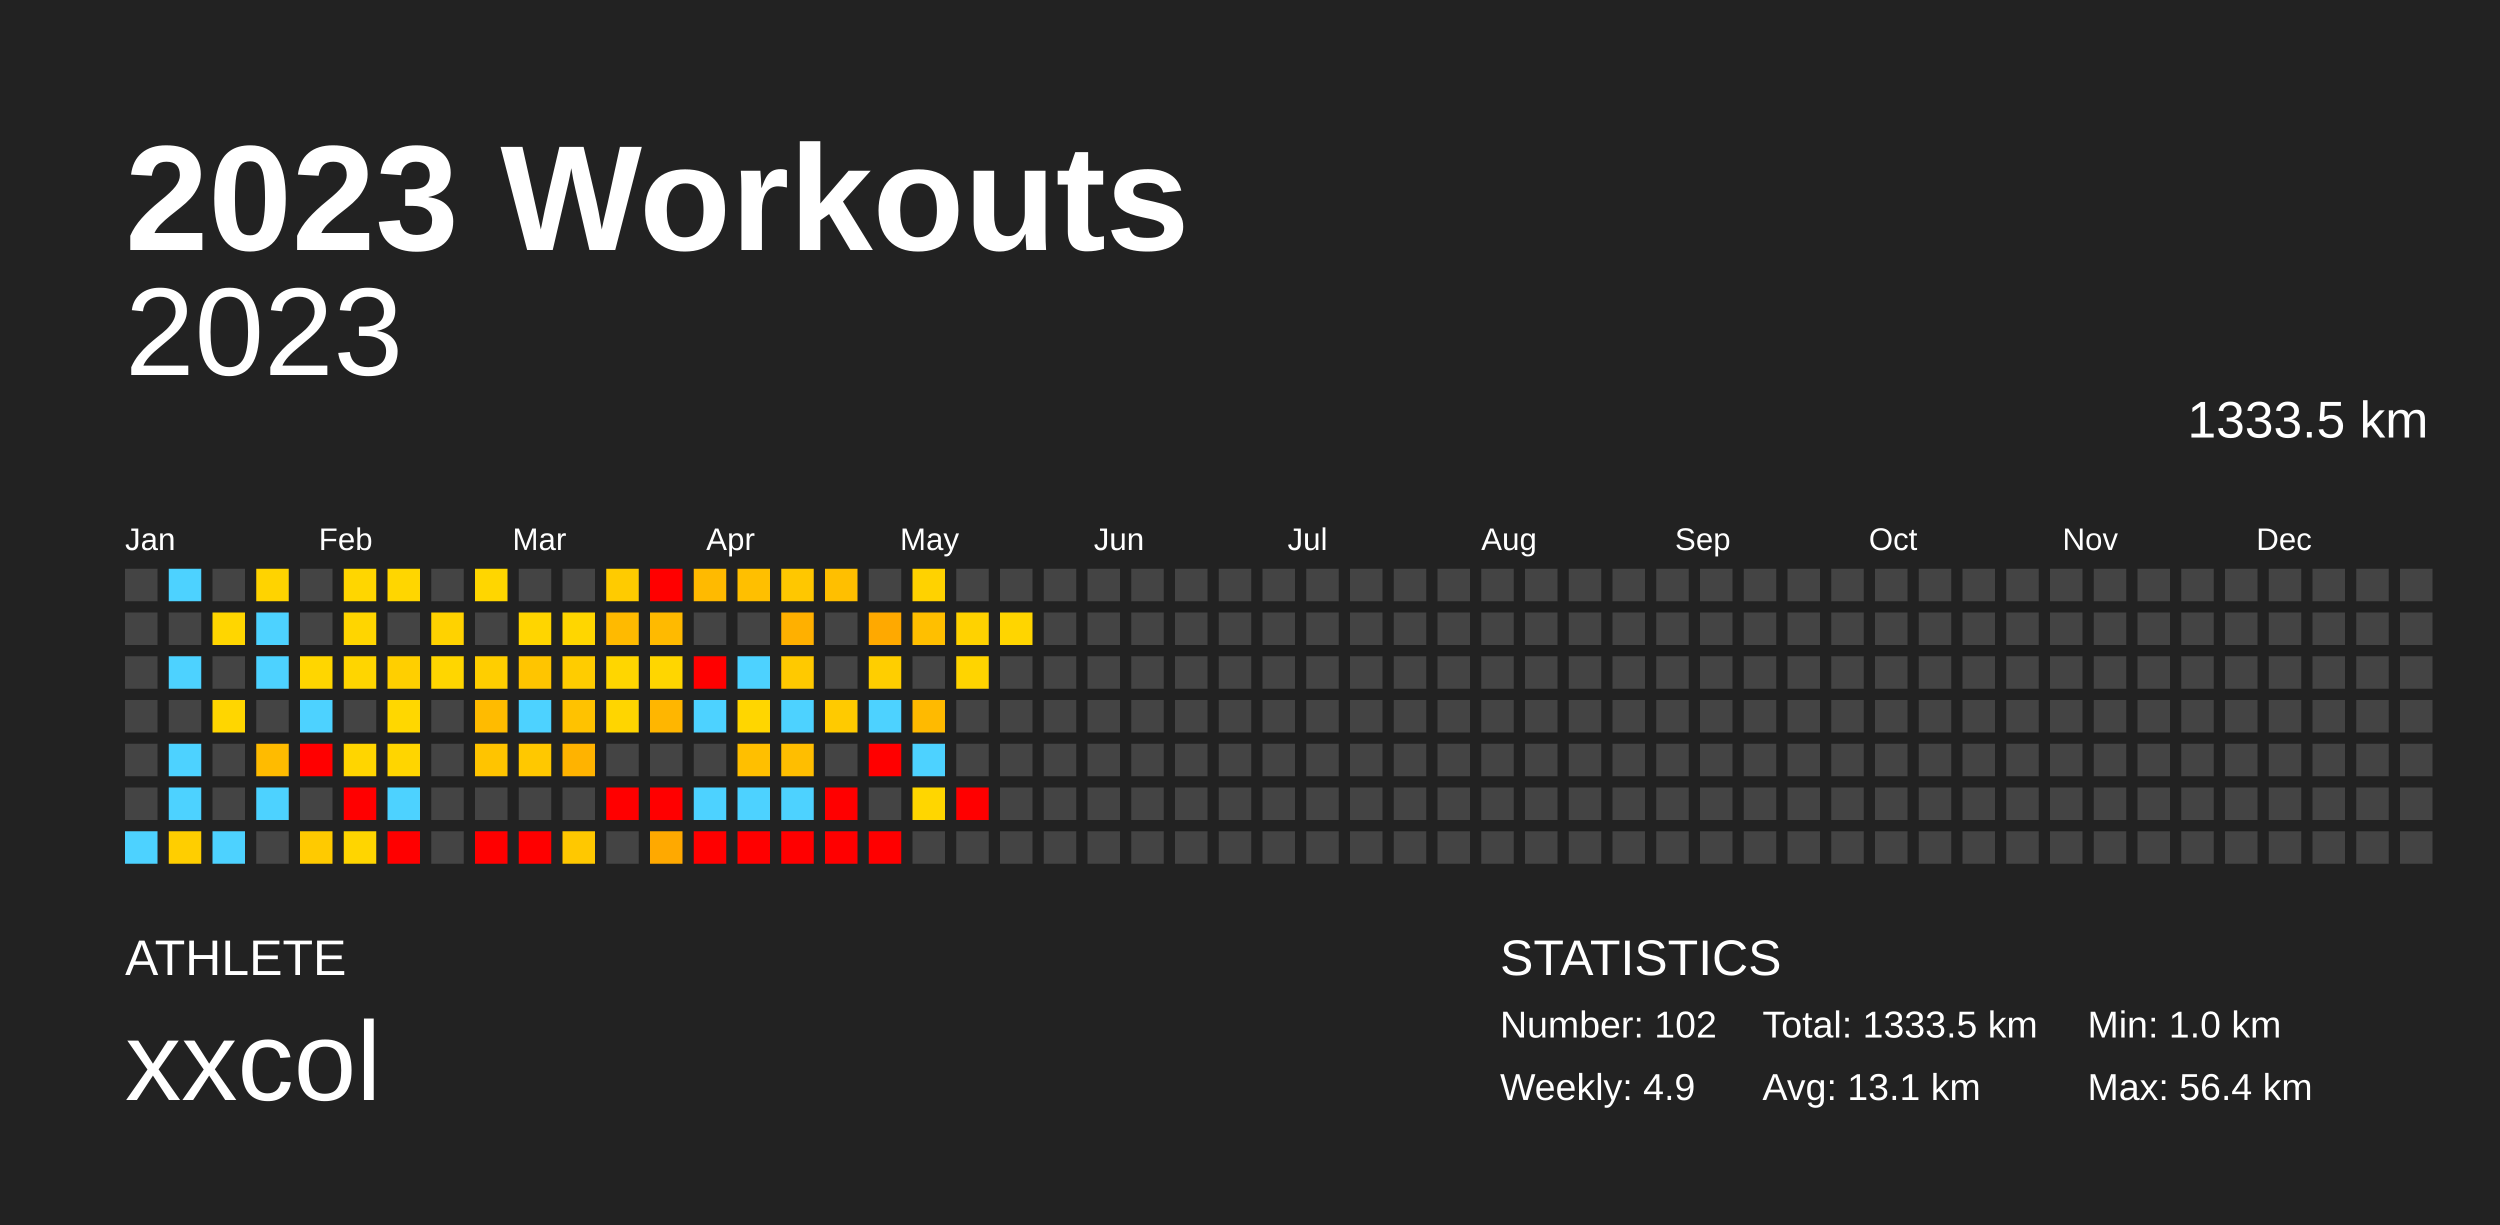
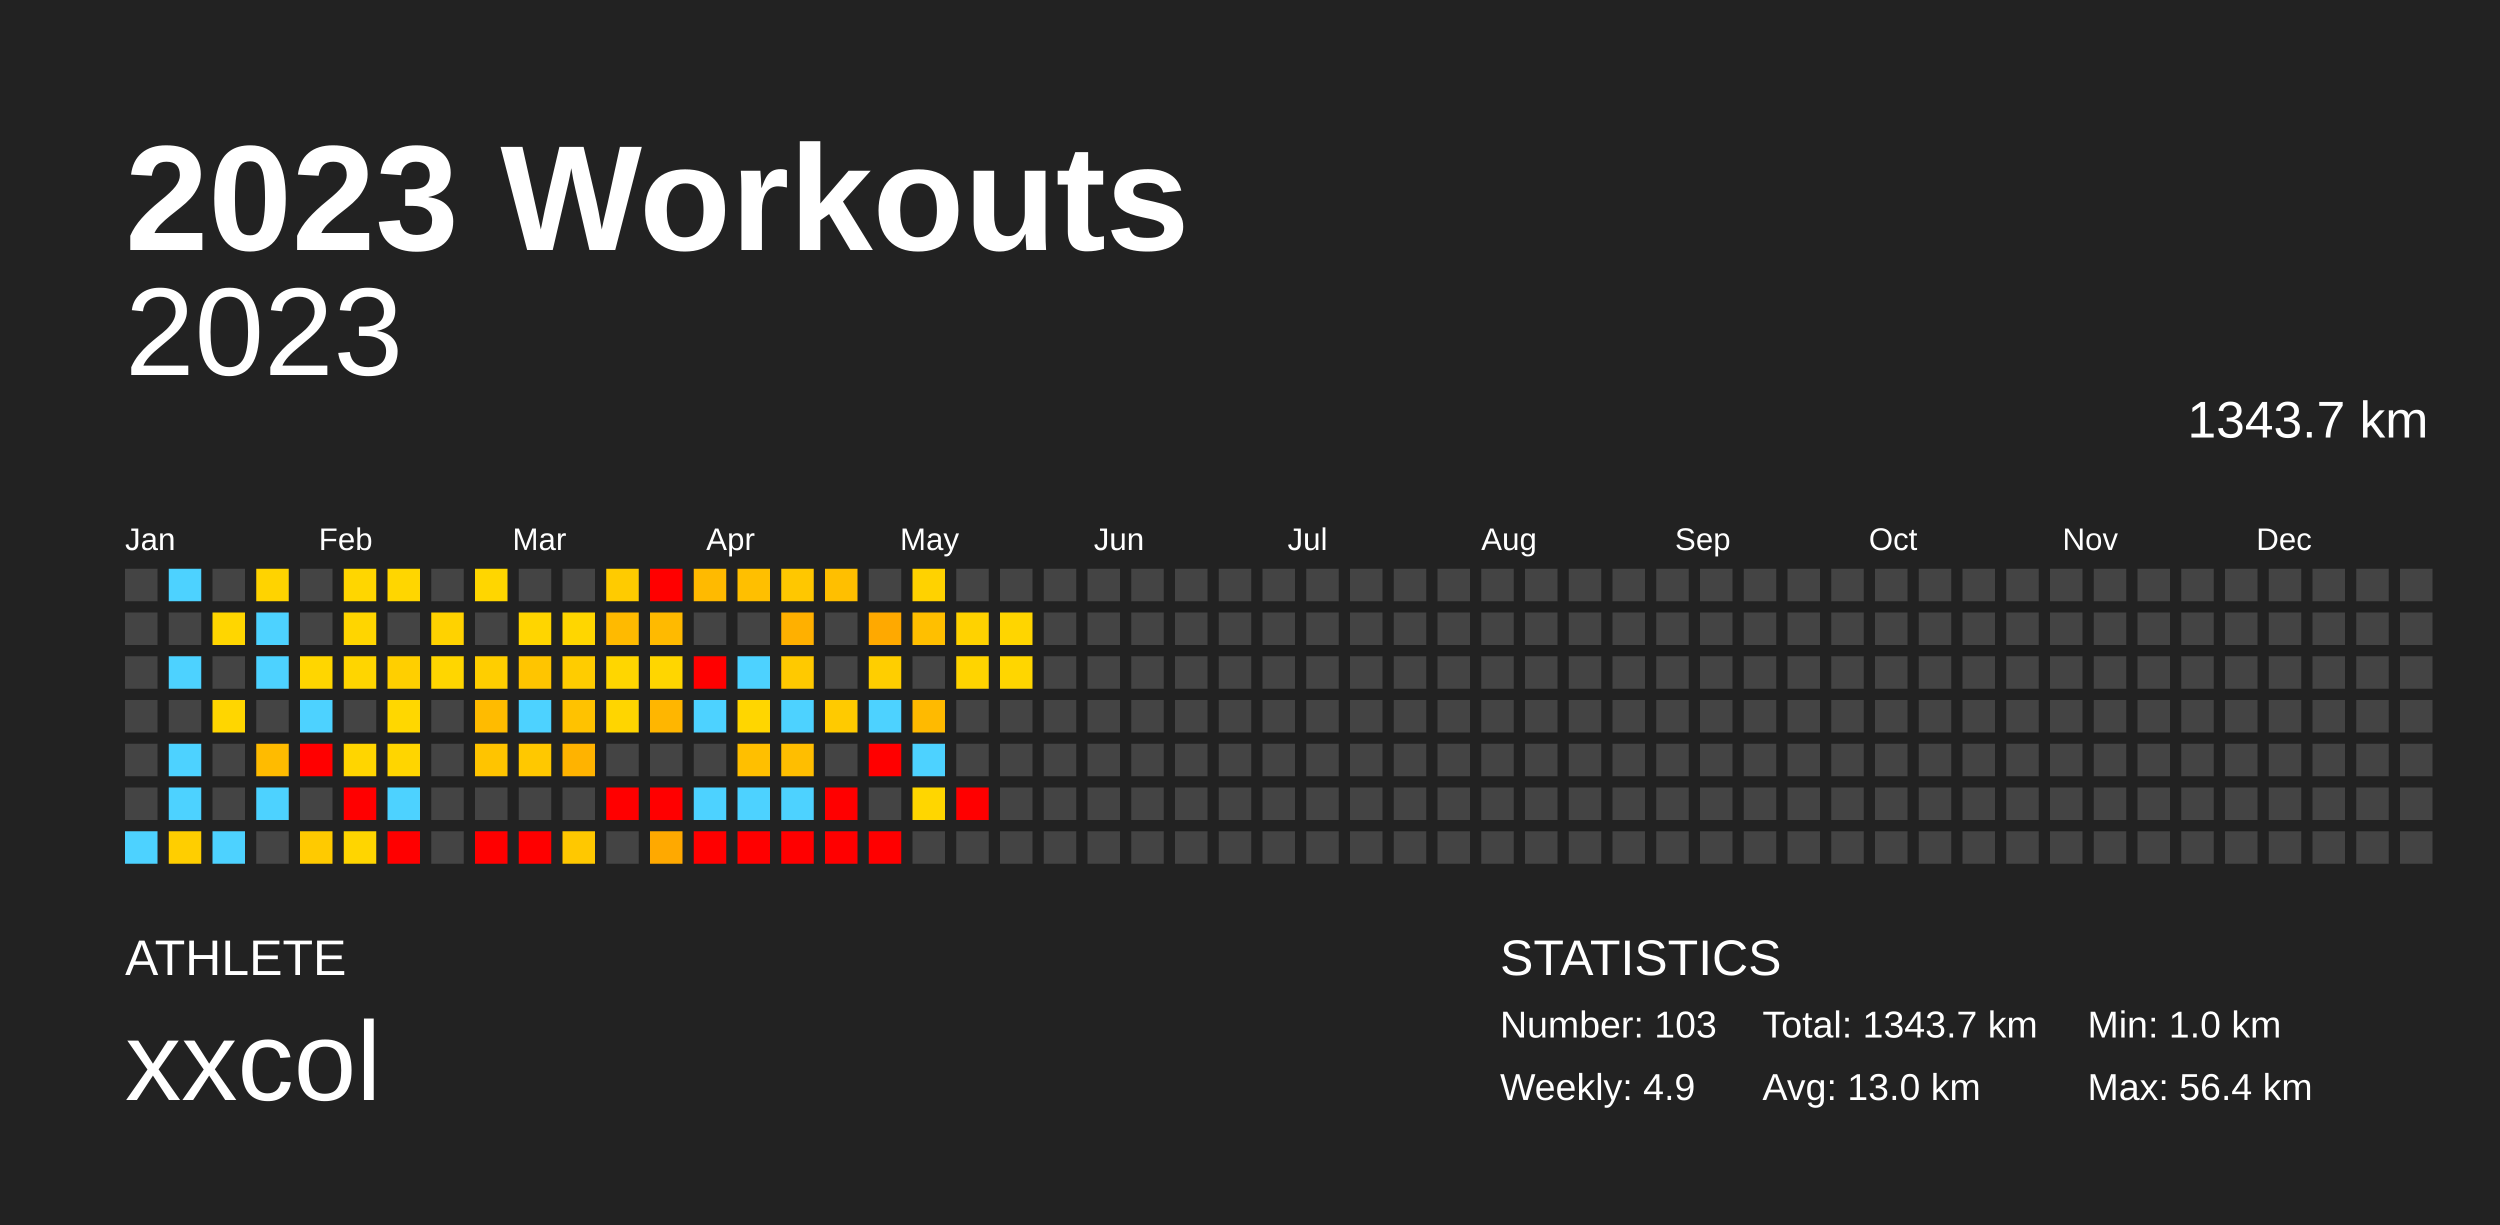
<svg xmlns="http://www.w3.org/2000/svg" baseProfile="full" height="98mm" version="1.1" viewBox="0,0,200,98" width="200mm">
  <defs />
  <rect fill="#222222" height="98" width="200" x="0" y="0" />
  <text fill="#FFFFFF" style="font-size:12px; font-family:Arial; font-weight:bold;" x="10" y="20">2023 Workouts</text>
  <text fill="#FFFFFF" style="font-size:4px; font-family:Arial" x="10" y="78">ATHLETE</text>
  <text fill="#FFFFFF" style="font-size:9px; font-family:Arial" x="10" y="88">xxcol</text>
  <text fill="#FFFFFF" style="font-size:4px; font-family:Arial" x="120" y="78">STATISTICS</text>
-   <text fill="#FFFFFF" style="font-size:3px; font-family:Arial" x="120" y="83">Number: 102</text>
+   <text fill="#FFFFFF" style="font-size:3px; font-family:Arial" x="120" y="83">Number: 103</text>
  <text fill="#FFFFFF" style="font-size:3px; font-family:Arial" x="120" y="88">Weekly: 4.9</text>
-   <text fill="#FFFFFF" style="font-size:3px; font-family:Arial" x="141" y="83">Total: 1333.5 km</text>
-   <text fill="#FFFFFF" style="font-size:3px; font-family:Arial" x="141" y="88">Avg: 13.1 km</text>
+   <text fill="#FFFFFF" style="font-size:3px; font-family:Arial" x="141" y="83">Total: 1343.7 km</text>
+   <text fill="#FFFFFF" style="font-size:3px; font-family:Arial" x="141" y="88">Avg: 13.0 km</text>
  <text fill="#FFFFFF" style="font-size:3px; font-family:Arial" x="167" y="83">Min: 1.0 km</text>
  <text fill="#FFFFFF" style="font-size:3px; font-family:Arial" x="167" y="88">Max: 56.4 km</text>
  <text alignment-baseline="hanging" fill="#FFFFFF" style="font-size:10.0px; font-family:Arial;" x="10" y="30">2023</text>
-   <text alignment-baseline="hanging" fill="#FFFFFF" style="font-size:4.125px; font-family:Arial;" x="175" y="35">1333.5 km</text>
+   <text alignment-baseline="hanging" fill="#FFFFFF" style="font-size:4.125px; font-family:Arial;" x="175" y="35">1343.7 km</text>
  <text fill="#FFFFFF" style="font-size:2.5px; font-family:Arial" x="10.0" y="44">Jan</text>
  <text fill="#FFFFFF" style="font-size:2.5px; font-family:Arial" x="25.5" y="44">Feb</text>
  <text fill="#FFFFFF" style="font-size:2.5px; font-family:Arial" x="41.0" y="44">Mar</text>
  <text fill="#FFFFFF" style="font-size:2.5px; font-family:Arial" x="56.5" y="44">Apr</text>
  <text fill="#FFFFFF" style="font-size:2.5px; font-family:Arial" x="72.0" y="44">May</text>
  <text fill="#FFFFFF" style="font-size:2.5px; font-family:Arial" x="87.5" y="44">Jun</text>
  <text fill="#FFFFFF" style="font-size:2.5px; font-family:Arial" x="103.0" y="44">Jul</text>
  <text fill="#FFFFFF" style="font-size:2.5px; font-family:Arial" x="118.5" y="44">Aug</text>
  <text fill="#FFFFFF" style="font-size:2.5px; font-family:Arial" x="134.0" y="44">Sep</text>
  <text fill="#FFFFFF" style="font-size:2.5px; font-family:Arial" x="149.5" y="44">Oct</text>
  <text fill="#FFFFFF" style="font-size:2.5px; font-family:Arial" x="165.0" y="44">Nov</text>
  <text fill="#FFFFFF" style="font-size:2.5px; font-family:Arial" x="180.5" y="44">Dec</text>
  <rect fill="#444444" height="2.6" width="2.6" x="10.0" y="45.5" />
  <rect fill="#444444" height="2.6" width="2.6" x="10.0" y="49.0" />
  <rect fill="#444444" height="2.6" width="2.6" x="10.0" y="52.5" />
  <rect fill="#444444" height="2.6" width="2.6" x="10.0" y="56.0" />
  <rect fill="#444444" height="2.6" width="2.6" x="10.0" y="59.5" />
  <rect fill="#444444" height="2.6" width="2.6" x="10.0" y="63.0" />
  <rect fill="#4dd2ff" height="2.6" width="2.6" x="10.0" y="66.5" />
  <rect fill="#4dd2ff" height="2.6" width="2.6" x="13.5" y="45.5" />
  <rect fill="#444444" height="2.6" width="2.6" x="13.5" y="49.0" />
  <rect fill="#4dd2ff" height="2.6" width="2.6" x="13.5" y="52.5" />
  <rect fill="#444444" height="2.6" width="2.6" x="13.5" y="56.0" />
  <rect fill="#4dd2ff" height="2.6" width="2.6" x="13.5" y="59.5" />
  <rect fill="#4dd2ff" height="2.6" width="2.6" x="13.5" y="63.0" />
  <rect fill="#ffce00" height="2.6" width="2.6" x="13.5" y="66.5" />
  <rect fill="#444444" height="2.6" width="2.6" x="17.0" y="45.5" />
  <rect fill="#ffd600" height="2.6" width="2.6" x="17.0" y="49.0" />
  <rect fill="#444444" height="2.6" width="2.6" x="17.0" y="52.5" />
  <rect fill="#ffd600" height="2.6" width="2.6" x="17.0" y="56.0" />
  <rect fill="#444444" height="2.6" width="2.6" x="17.0" y="59.5" />
  <rect fill="#444444" height="2.6" width="2.6" x="17.0" y="63.0" />
  <rect fill="#4dd2ff" height="2.6" width="2.6" x="17.0" y="66.5" />
  <rect fill="#ffd300" height="2.6" width="2.6" x="20.5" y="45.5" />
  <rect fill="#4dd2ff" height="2.6" width="2.6" x="20.5" y="49.0" />
  <rect fill="#4dd2ff" height="2.6" width="2.6" x="20.5" y="52.5" />
  <rect fill="#444444" height="2.6" width="2.6" x="20.5" y="56.0" />
  <rect fill="#ffbb00" height="2.6" width="2.6" x="20.5" y="59.5" />
  <rect fill="#4dd2ff" height="2.6" width="2.6" x="20.5" y="63.0" />
  <rect fill="#444444" height="2.6" width="2.6" x="20.5" y="66.5" />
  <rect fill="#444444" height="2.6" width="2.6" x="24.0" y="45.5" />
  <rect fill="#444444" height="2.6" width="2.6" x="24.0" y="49.0" />
  <rect fill="#ffd600" height="2.6" width="2.6" x="24.0" y="52.5" />
  <rect fill="#4dd2ff" height="2.6" width="2.6" x="24.0" y="56.0" />
  <rect fill="red" height="2.6" width="2.6" x="24.0" y="59.5" />
  <rect fill="#444444" height="2.6" width="2.6" x="24.0" y="63.0" />
  <rect fill="#ffca00" height="2.6" width="2.6" x="24.0" y="66.5" />
  <rect fill="#ffd600" height="2.6" width="2.6" x="27.5" y="45.5" />
  <rect fill="#ffd500" height="2.6" width="2.6" x="27.5" y="49.0" />
  <rect fill="#ffd500" height="2.6" width="2.6" x="27.5" y="52.5" />
  <rect fill="#444444" height="2.6" width="2.6" x="27.5" y="56.0" />
  <rect fill="#ffd500" height="2.6" width="2.6" x="27.5" y="59.5" />
  <rect fill="red" height="2.6" width="2.6" x="27.5" y="63.0" />
  <rect fill="#ffd500" height="2.6" width="2.6" x="27.5" y="66.5" />
  <rect fill="#ffd600" height="2.6" width="2.6" x="31.0" y="45.5" />
  <rect fill="#444444" height="2.6" width="2.6" x="31.0" y="49.0" />
  <rect fill="#ffcf00" height="2.6" width="2.6" x="31.0" y="52.5" />
  <rect fill="#ffd700" height="2.6" width="2.6" x="31.0" y="56.0" />
  <rect fill="#ffd500" height="2.6" width="2.6" x="31.0" y="59.5" />
  <rect fill="#4dd2ff" height="2.6" width="2.6" x="31.0" y="63.0" />
  <rect fill="red" height="2.6" width="2.6" x="31.0" y="66.5" />
  <rect fill="#444444" height="2.6" width="2.6" x="34.5" y="45.5" />
  <rect fill="#ffd200" height="2.6" width="2.6" x="34.5" y="49.0" />
  <rect fill="#ffd600" height="2.6" width="2.6" x="34.5" y="52.5" />
  <rect fill="#444444" height="2.6" width="2.6" x="34.5" y="56.0" />
  <rect fill="#444444" height="2.6" width="2.6" x="34.5" y="59.5" />
  <rect fill="#444444" height="2.6" width="2.6" x="34.5" y="63.0" />
  <rect fill="#444444" height="2.6" width="2.6" x="34.5" y="66.5" />
  <rect fill="#ffd600" height="2.6" width="2.6" x="38.0" y="45.5" />
  <rect fill="#444444" height="2.6" width="2.6" x="38.0" y="49.0" />
  <rect fill="#ffce00" height="2.6" width="2.6" x="38.0" y="52.5" />
  <rect fill="#ffbb00" height="2.6" width="2.6" x="38.0" y="56.0" />
  <rect fill="#ffc400" height="2.6" width="2.6" x="38.0" y="59.5" />
  <rect fill="#444444" height="2.6" width="2.6" x="38.0" y="63.0" />
  <rect fill="red" height="2.6" width="2.6" x="38.0" y="66.5" />
  <rect fill="#444444" height="2.6" width="2.6" x="41.5" y="45.5" />
  <rect fill="#ffd500" height="2.6" width="2.6" x="41.5" y="49.0" />
  <rect fill="#ffc500" height="2.6" width="2.6" x="41.5" y="52.5" />
  <rect fill="#4dd2ff" height="2.6" width="2.6" x="41.5" y="56.0" />
  <rect fill="#ffc800" height="2.6" width="2.6" x="41.5" y="59.5" />
  <rect fill="#444444" height="2.6" width="2.6" x="41.5" y="63.0" />
  <rect fill="red" height="2.6" width="2.6" x="41.5" y="66.5" />
  <rect fill="#444444" height="2.6" width="2.6" x="45.0" y="45.5" />
  <rect fill="#ffd600" height="2.6" width="2.6" x="45.0" y="49.0" />
  <rect fill="#ffcc00" height="2.6" width="2.6" x="45.0" y="52.5" />
  <rect fill="#ffc200" height="2.6" width="2.6" x="45.0" y="56.0" />
  <rect fill="#ffb300" height="2.6" width="2.6" x="45.0" y="59.5" />
  <rect fill="#444444" height="2.6" width="2.6" x="45.0" y="63.0" />
  <rect fill="#ffc800" height="2.6" width="2.6" x="45.0" y="66.5" />
  <rect fill="#ffcb00" height="2.6" width="2.6" x="48.5" y="45.5" />
  <rect fill="#ffba00" height="2.6" width="2.6" x="48.5" y="49.0" />
  <rect fill="#ffd600" height="2.6" width="2.6" x="48.5" y="52.5" />
  <rect fill="#ffd500" height="2.6" width="2.6" x="48.5" y="56.0" />
  <rect fill="#444444" height="2.6" width="2.6" x="48.5" y="59.5" />
  <rect fill="red" height="2.6" width="2.6" x="48.5" y="63.0" />
  <rect fill="#444444" height="2.6" width="2.6" x="48.5" y="66.5" />
  <rect fill="red" height="2.6" width="2.6" x="52.0" y="45.5" />
  <rect fill="#ffba00" height="2.6" width="2.6" x="52.0" y="49.0" />
  <rect fill="#ffd600" height="2.6" width="2.6" x="52.0" y="52.5" />
  <rect fill="#ffb600" height="2.6" width="2.6" x="52.0" y="56.0" />
  <rect fill="#444444" height="2.6" width="2.6" x="52.0" y="59.5" />
  <rect fill="red" height="2.6" width="2.6" x="52.0" y="63.0" />
  <rect fill="#ffa900" height="2.6" width="2.6" x="52.0" y="66.5" />
  <rect fill="#ffba00" height="2.6" width="2.6" x="55.5" y="45.5" />
  <rect fill="#444444" height="2.6" width="2.6" x="55.5" y="49.0" />
  <rect fill="red" height="2.6" width="2.6" x="55.5" y="52.5" />
  <rect fill="#4dd2ff" height="2.6" width="2.6" x="55.5" y="56.0" />
  <rect fill="#444444" height="2.6" width="2.6" x="55.5" y="59.5" />
  <rect fill="#4dd2ff" height="2.6" width="2.6" x="55.5" y="63.0" />
  <rect fill="red" height="2.6" width="2.6" x="55.5" y="66.5" />
  <rect fill="#ffbf00" height="2.6" width="2.6" x="59.0" y="45.5" />
  <rect fill="#444444" height="2.6" width="2.6" x="59.0" y="49.0" />
  <rect fill="#4dd2ff" height="2.6" width="2.6" x="59.0" y="52.5" />
  <rect fill="#ffd600" height="2.6" width="2.6" x="59.0" y="56.0" />
  <rect fill="#ffbf00" height="2.6" width="2.6" x="59.0" y="59.5" />
  <rect fill="#4dd2ff" height="2.6" width="2.6" x="59.0" y="63.0" />
  <rect fill="red" height="2.6" width="2.6" x="59.0" y="66.5" />
  <rect fill="#ffc700" height="2.6" width="2.6" x="62.5" y="45.5" />
  <rect fill="#ffb000" height="2.6" width="2.6" x="62.5" y="49.0" />
  <rect fill="#ffc900" height="2.6" width="2.6" x="62.5" y="52.5" />
  <rect fill="#4dd2ff" height="2.6" width="2.6" x="62.5" y="56.0" />
  <rect fill="#ffbe00" height="2.6" width="2.6" x="62.5" y="59.5" />
  <rect fill="#4dd2ff" height="2.6" width="2.6" x="62.5" y="63.0" />
  <rect fill="red" height="2.6" width="2.6" x="62.5" y="66.5" />
  <rect fill="#ffbf00" height="2.6" width="2.6" x="66.0" y="45.5" />
  <rect fill="#444444" height="2.6" width="2.6" x="66.0" y="49.0" />
  <rect fill="#444444" height="2.6" width="2.6" x="66.0" y="52.5" />
  <rect fill="#ffca00" height="2.6" width="2.6" x="66.0" y="56.0" />
  <rect fill="#444444" height="2.6" width="2.6" x="66.0" y="59.5" />
  <rect fill="red" height="2.6" width="2.6" x="66.0" y="63.0" />
  <rect fill="red" height="2.6" width="2.6" x="66.0" y="66.5" />
  <rect fill="#444444" height="2.6" width="2.6" x="69.5" y="45.5" />
  <rect fill="#ffa900" height="2.6" width="2.6" x="69.5" y="49.0" />
  <rect fill="#ffce00" height="2.6" width="2.6" x="69.5" y="52.5" />
  <rect fill="#4dd2ff" height="2.6" width="2.6" x="69.5" y="56.0" />
  <rect fill="red" height="2.6" width="2.6" x="69.5" y="59.5" />
  <rect fill="#444444" height="2.6" width="2.6" x="69.5" y="63.0" />
  <rect fill="red" height="2.6" width="2.6" x="69.5" y="66.5" />
  <rect fill="#ffd200" height="2.6" width="2.6" x="73.0" y="45.5" />
  <rect fill="#ffbf00" height="2.6" width="2.6" x="73.0" y="49.0" />
  <rect fill="#444444" height="2.6" width="2.6" x="73.0" y="52.5" />
  <rect fill="#ffba00" height="2.6" width="2.6" x="73.0" y="56.0" />
  <rect fill="#4dd2ff" height="2.6" width="2.6" x="73.0" y="59.5" />
  <rect fill="#ffd600" height="2.6" width="2.6" x="73.0" y="63.0" />
  <rect fill="#444444" height="2.6" width="2.6" x="73.0" y="66.5" />
  <rect fill="#444444" height="2.6" width="2.6" x="76.5" y="45.5" />
  <rect fill="#ffd200" height="2.6" width="2.6" x="76.5" y="49.0" />
  <rect fill="#ffd400" height="2.6" width="2.6" x="76.5" y="52.5" />
  <rect fill="#444444" height="2.6" width="2.6" x="76.5" y="56.0" />
  <rect fill="#444444" height="2.6" width="2.6" x="76.5" y="59.5" />
  <rect fill="red" height="2.6" width="2.6" x="76.5" y="63.0" />
  <rect fill="#444444" height="2.6" width="2.6" x="76.5" y="66.5" />
  <rect fill="#444444" height="2.6" width="2.6" x="80.0" y="45.5" />
  <rect fill="#ffd500" height="2.6" width="2.6" x="80.0" y="49.0" />
-   <rect fill="#444444" height="2.6" width="2.6" x="80.0" y="52.5" />
+   <rect fill="#ffd600" height="2.6" width="2.6" x="80.0" y="52.5" />
  <rect fill="#444444" height="2.6" width="2.6" x="80.0" y="56.0" />
  <rect fill="#444444" height="2.6" width="2.6" x="80.0" y="59.5" />
  <rect fill="#444444" height="2.6" width="2.6" x="80.0" y="63.0" />
  <rect fill="#444444" height="2.6" width="2.6" x="80.0" y="66.5" />
  <rect fill="#444444" height="2.6" width="2.6" x="83.5" y="45.5" />
  <rect fill="#444444" height="2.6" width="2.6" x="83.5" y="49.0" />
  <rect fill="#444444" height="2.6" width="2.6" x="83.5" y="52.5" />
  <rect fill="#444444" height="2.6" width="2.6" x="83.5" y="56.0" />
  <rect fill="#444444" height="2.6" width="2.6" x="83.5" y="59.5" />
  <rect fill="#444444" height="2.6" width="2.6" x="83.5" y="63.0" />
  <rect fill="#444444" height="2.6" width="2.6" x="83.5" y="66.5" />
  <rect fill="#444444" height="2.6" width="2.6" x="87.0" y="45.5" />
  <rect fill="#444444" height="2.6" width="2.6" x="87.0" y="49.0" />
  <rect fill="#444444" height="2.6" width="2.6" x="87.0" y="52.5" />
  <rect fill="#444444" height="2.6" width="2.6" x="87.0" y="56.0" />
  <rect fill="#444444" height="2.6" width="2.6" x="87.0" y="59.5" />
  <rect fill="#444444" height="2.6" width="2.6" x="87.0" y="63.0" />
  <rect fill="#444444" height="2.6" width="2.6" x="87.0" y="66.5" />
  <rect fill="#444444" height="2.6" width="2.6" x="90.5" y="45.5" />
  <rect fill="#444444" height="2.6" width="2.6" x="90.5" y="49.0" />
  <rect fill="#444444" height="2.6" width="2.6" x="90.5" y="52.5" />
  <rect fill="#444444" height="2.6" width="2.6" x="90.5" y="56.0" />
  <rect fill="#444444" height="2.6" width="2.6" x="90.5" y="59.5" />
  <rect fill="#444444" height="2.6" width="2.6" x="90.5" y="63.0" />
  <rect fill="#444444" height="2.6" width="2.6" x="90.5" y="66.5" />
  <rect fill="#444444" height="2.6" width="2.6" x="94.0" y="45.5" />
  <rect fill="#444444" height="2.6" width="2.6" x="94.0" y="49.0" />
  <rect fill="#444444" height="2.6" width="2.6" x="94.0" y="52.5" />
  <rect fill="#444444" height="2.6" width="2.6" x="94.0" y="56.0" />
  <rect fill="#444444" height="2.6" width="2.6" x="94.0" y="59.5" />
  <rect fill="#444444" height="2.6" width="2.6" x="94.0" y="63.0" />
  <rect fill="#444444" height="2.6" width="2.6" x="94.0" y="66.5" />
  <rect fill="#444444" height="2.6" width="2.6" x="97.5" y="45.5" />
  <rect fill="#444444" height="2.6" width="2.6" x="97.5" y="49.0" />
  <rect fill="#444444" height="2.6" width="2.6" x="97.5" y="52.5" />
  <rect fill="#444444" height="2.6" width="2.6" x="97.5" y="56.0" />
  <rect fill="#444444" height="2.6" width="2.6" x="97.5" y="59.5" />
  <rect fill="#444444" height="2.6" width="2.6" x="97.5" y="63.0" />
  <rect fill="#444444" height="2.6" width="2.6" x="97.5" y="66.5" />
  <rect fill="#444444" height="2.6" width="2.6" x="101.0" y="45.5" />
  <rect fill="#444444" height="2.6" width="2.6" x="101.0" y="49.0" />
  <rect fill="#444444" height="2.6" width="2.6" x="101.0" y="52.5" />
  <rect fill="#444444" height="2.6" width="2.6" x="101.0" y="56.0" />
  <rect fill="#444444" height="2.6" width="2.6" x="101.0" y="59.5" />
  <rect fill="#444444" height="2.6" width="2.6" x="101.0" y="63.0" />
  <rect fill="#444444" height="2.6" width="2.6" x="101.0" y="66.5" />
  <rect fill="#444444" height="2.6" width="2.6" x="104.5" y="45.5" />
  <rect fill="#444444" height="2.6" width="2.6" x="104.5" y="49.0" />
  <rect fill="#444444" height="2.6" width="2.6" x="104.5" y="52.5" />
  <rect fill="#444444" height="2.6" width="2.6" x="104.5" y="56.0" />
  <rect fill="#444444" height="2.6" width="2.6" x="104.5" y="59.5" />
  <rect fill="#444444" height="2.6" width="2.6" x="104.5" y="63.0" />
  <rect fill="#444444" height="2.6" width="2.6" x="104.5" y="66.5" />
  <rect fill="#444444" height="2.6" width="2.6" x="108.0" y="45.5" />
  <rect fill="#444444" height="2.6" width="2.6" x="108.0" y="49.0" />
  <rect fill="#444444" height="2.6" width="2.6" x="108.0" y="52.5" />
  <rect fill="#444444" height="2.6" width="2.6" x="108.0" y="56.0" />
  <rect fill="#444444" height="2.6" width="2.6" x="108.0" y="59.5" />
  <rect fill="#444444" height="2.6" width="2.6" x="108.0" y="63.0" />
  <rect fill="#444444" height="2.6" width="2.6" x="108.0" y="66.5" />
  <rect fill="#444444" height="2.6" width="2.6" x="111.5" y="45.5" />
  <rect fill="#444444" height="2.6" width="2.6" x="111.5" y="49.0" />
  <rect fill="#444444" height="2.6" width="2.6" x="111.5" y="52.5" />
  <rect fill="#444444" height="2.6" width="2.6" x="111.5" y="56.0" />
  <rect fill="#444444" height="2.6" width="2.6" x="111.5" y="59.5" />
  <rect fill="#444444" height="2.6" width="2.6" x="111.5" y="63.0" />
  <rect fill="#444444" height="2.6" width="2.6" x="111.5" y="66.5" />
  <rect fill="#444444" height="2.6" width="2.6" x="115.0" y="45.5" />
  <rect fill="#444444" height="2.6" width="2.6" x="115.0" y="49.0" />
  <rect fill="#444444" height="2.6" width="2.6" x="115.0" y="52.5" />
  <rect fill="#444444" height="2.6" width="2.6" x="115.0" y="56.0" />
  <rect fill="#444444" height="2.6" width="2.6" x="115.0" y="59.5" />
  <rect fill="#444444" height="2.6" width="2.6" x="115.0" y="63.0" />
  <rect fill="#444444" height="2.6" width="2.6" x="115.0" y="66.5" />
  <rect fill="#444444" height="2.6" width="2.6" x="118.5" y="45.5" />
  <rect fill="#444444" height="2.6" width="2.6" x="118.5" y="49.0" />
  <rect fill="#444444" height="2.6" width="2.6" x="118.5" y="52.5" />
  <rect fill="#444444" height="2.6" width="2.6" x="118.5" y="56.0" />
  <rect fill="#444444" height="2.6" width="2.6" x="118.5" y="59.5" />
  <rect fill="#444444" height="2.6" width="2.6" x="118.5" y="63.0" />
  <rect fill="#444444" height="2.6" width="2.6" x="118.5" y="66.5" />
  <rect fill="#444444" height="2.6" width="2.6" x="122.0" y="45.5" />
  <rect fill="#444444" height="2.6" width="2.6" x="122.0" y="49.0" />
  <rect fill="#444444" height="2.6" width="2.6" x="122.0" y="52.5" />
  <rect fill="#444444" height="2.6" width="2.6" x="122.0" y="56.0" />
  <rect fill="#444444" height="2.6" width="2.6" x="122.0" y="59.5" />
  <rect fill="#444444" height="2.6" width="2.6" x="122.0" y="63.0" />
  <rect fill="#444444" height="2.6" width="2.6" x="122.0" y="66.5" />
  <rect fill="#444444" height="2.6" width="2.6" x="125.5" y="45.5" />
  <rect fill="#444444" height="2.6" width="2.6" x="125.5" y="49.0" />
  <rect fill="#444444" height="2.6" width="2.6" x="125.5" y="52.5" />
  <rect fill="#444444" height="2.6" width="2.6" x="125.5" y="56.0" />
  <rect fill="#444444" height="2.6" width="2.6" x="125.5" y="59.5" />
  <rect fill="#444444" height="2.6" width="2.6" x="125.5" y="63.0" />
  <rect fill="#444444" height="2.6" width="2.6" x="125.5" y="66.5" />
  <rect fill="#444444" height="2.6" width="2.6" x="129.0" y="45.5" />
  <rect fill="#444444" height="2.6" width="2.6" x="129.0" y="49.0" />
  <rect fill="#444444" height="2.6" width="2.6" x="129.0" y="52.5" />
  <rect fill="#444444" height="2.6" width="2.6" x="129.0" y="56.0" />
  <rect fill="#444444" height="2.6" width="2.6" x="129.0" y="59.5" />
  <rect fill="#444444" height="2.6" width="2.6" x="129.0" y="63.0" />
  <rect fill="#444444" height="2.6" width="2.6" x="129.0" y="66.5" />
  <rect fill="#444444" height="2.6" width="2.6" x="132.5" y="45.5" />
  <rect fill="#444444" height="2.6" width="2.6" x="132.5" y="49.0" />
  <rect fill="#444444" height="2.6" width="2.6" x="132.5" y="52.5" />
  <rect fill="#444444" height="2.6" width="2.6" x="132.5" y="56.0" />
  <rect fill="#444444" height="2.6" width="2.6" x="132.5" y="59.5" />
  <rect fill="#444444" height="2.6" width="2.6" x="132.5" y="63.0" />
  <rect fill="#444444" height="2.6" width="2.6" x="132.5" y="66.5" />
  <rect fill="#444444" height="2.6" width="2.6" x="136.0" y="45.5" />
  <rect fill="#444444" height="2.6" width="2.6" x="136.0" y="49.0" />
  <rect fill="#444444" height="2.6" width="2.6" x="136.0" y="52.5" />
  <rect fill="#444444" height="2.6" width="2.6" x="136.0" y="56.0" />
  <rect fill="#444444" height="2.6" width="2.6" x="136.0" y="59.5" />
  <rect fill="#444444" height="2.6" width="2.6" x="136.0" y="63.0" />
  <rect fill="#444444" height="2.6" width="2.6" x="136.0" y="66.5" />
  <rect fill="#444444" height="2.6" width="2.6" x="139.5" y="45.5" />
  <rect fill="#444444" height="2.6" width="2.6" x="139.5" y="49.0" />
  <rect fill="#444444" height="2.6" width="2.6" x="139.5" y="52.5" />
  <rect fill="#444444" height="2.6" width="2.6" x="139.5" y="56.0" />
  <rect fill="#444444" height="2.6" width="2.6" x="139.5" y="59.5" />
  <rect fill="#444444" height="2.6" width="2.6" x="139.5" y="63.0" />
  <rect fill="#444444" height="2.6" width="2.6" x="139.5" y="66.5" />
  <rect fill="#444444" height="2.6" width="2.6" x="143.0" y="45.5" />
  <rect fill="#444444" height="2.6" width="2.6" x="143.0" y="49.0" />
  <rect fill="#444444" height="2.6" width="2.6" x="143.0" y="52.5" />
  <rect fill="#444444" height="2.6" width="2.6" x="143.0" y="56.0" />
  <rect fill="#444444" height="2.6" width="2.6" x="143.0" y="59.5" />
  <rect fill="#444444" height="2.6" width="2.6" x="143.0" y="63.0" />
  <rect fill="#444444" height="2.6" width="2.6" x="143.0" y="66.5" />
  <rect fill="#444444" height="2.6" width="2.6" x="146.5" y="45.5" />
  <rect fill="#444444" height="2.6" width="2.6" x="146.5" y="49.0" />
  <rect fill="#444444" height="2.6" width="2.6" x="146.5" y="52.5" />
  <rect fill="#444444" height="2.6" width="2.6" x="146.5" y="56.0" />
  <rect fill="#444444" height="2.6" width="2.6" x="146.5" y="59.5" />
  <rect fill="#444444" height="2.6" width="2.6" x="146.5" y="63.0" />
  <rect fill="#444444" height="2.6" width="2.6" x="146.5" y="66.5" />
  <rect fill="#444444" height="2.6" width="2.6" x="150.0" y="45.5" />
  <rect fill="#444444" height="2.6" width="2.6" x="150.0" y="49.0" />
  <rect fill="#444444" height="2.6" width="2.6" x="150.0" y="52.5" />
  <rect fill="#444444" height="2.6" width="2.6" x="150.0" y="56.0" />
  <rect fill="#444444" height="2.6" width="2.6" x="150.0" y="59.5" />
  <rect fill="#444444" height="2.6" width="2.6" x="150.0" y="63.0" />
  <rect fill="#444444" height="2.6" width="2.6" x="150.0" y="66.5" />
  <rect fill="#444444" height="2.6" width="2.6" x="153.5" y="45.5" />
  <rect fill="#444444" height="2.6" width="2.6" x="153.5" y="49.0" />
  <rect fill="#444444" height="2.6" width="2.6" x="153.5" y="52.5" />
  <rect fill="#444444" height="2.6" width="2.6" x="153.5" y="56.0" />
  <rect fill="#444444" height="2.6" width="2.6" x="153.5" y="59.5" />
  <rect fill="#444444" height="2.6" width="2.6" x="153.5" y="63.0" />
  <rect fill="#444444" height="2.6" width="2.6" x="153.5" y="66.5" />
  <rect fill="#444444" height="2.6" width="2.6" x="157.0" y="45.5" />
  <rect fill="#444444" height="2.6" width="2.6" x="157.0" y="49.0" />
  <rect fill="#444444" height="2.6" width="2.6" x="157.0" y="52.5" />
  <rect fill="#444444" height="2.6" width="2.6" x="157.0" y="56.0" />
  <rect fill="#444444" height="2.6" width="2.6" x="157.0" y="59.5" />
  <rect fill="#444444" height="2.6" width="2.6" x="157.0" y="63.0" />
  <rect fill="#444444" height="2.6" width="2.6" x="157.0" y="66.5" />
  <rect fill="#444444" height="2.6" width="2.6" x="160.5" y="45.5" />
  <rect fill="#444444" height="2.6" width="2.6" x="160.5" y="49.0" />
  <rect fill="#444444" height="2.6" width="2.6" x="160.5" y="52.5" />
  <rect fill="#444444" height="2.6" width="2.6" x="160.5" y="56.0" />
  <rect fill="#444444" height="2.6" width="2.6" x="160.5" y="59.5" />
  <rect fill="#444444" height="2.6" width="2.6" x="160.5" y="63.0" />
  <rect fill="#444444" height="2.6" width="2.6" x="160.5" y="66.5" />
  <rect fill="#444444" height="2.6" width="2.6" x="164.0" y="45.5" />
  <rect fill="#444444" height="2.6" width="2.6" x="164.0" y="49.0" />
  <rect fill="#444444" height="2.6" width="2.6" x="164.0" y="52.5" />
  <rect fill="#444444" height="2.6" width="2.6" x="164.0" y="56.0" />
  <rect fill="#444444" height="2.6" width="2.6" x="164.0" y="59.5" />
  <rect fill="#444444" height="2.6" width="2.6" x="164.0" y="63.0" />
  <rect fill="#444444" height="2.6" width="2.6" x="164.0" y="66.5" />
  <rect fill="#444444" height="2.6" width="2.6" x="167.5" y="45.5" />
  <rect fill="#444444" height="2.6" width="2.6" x="167.5" y="49.0" />
  <rect fill="#444444" height="2.6" width="2.6" x="167.5" y="52.5" />
  <rect fill="#444444" height="2.6" width="2.6" x="167.5" y="56.0" />
  <rect fill="#444444" height="2.6" width="2.6" x="167.5" y="59.5" />
  <rect fill="#444444" height="2.6" width="2.6" x="167.5" y="63.0" />
  <rect fill="#444444" height="2.6" width="2.6" x="167.5" y="66.5" />
  <rect fill="#444444" height="2.6" width="2.6" x="171.0" y="45.5" />
  <rect fill="#444444" height="2.6" width="2.6" x="171.0" y="49.0" />
  <rect fill="#444444" height="2.6" width="2.6" x="171.0" y="52.5" />
  <rect fill="#444444" height="2.6" width="2.6" x="171.0" y="56.0" />
  <rect fill="#444444" height="2.6" width="2.6" x="171.0" y="59.5" />
  <rect fill="#444444" height="2.6" width="2.6" x="171.0" y="63.0" />
  <rect fill="#444444" height="2.6" width="2.6" x="171.0" y="66.5" />
  <rect fill="#444444" height="2.6" width="2.6" x="174.5" y="45.5" />
  <rect fill="#444444" height="2.6" width="2.6" x="174.5" y="49.0" />
  <rect fill="#444444" height="2.6" width="2.6" x="174.5" y="52.5" />
  <rect fill="#444444" height="2.6" width="2.6" x="174.5" y="56.0" />
  <rect fill="#444444" height="2.6" width="2.6" x="174.5" y="59.5" />
  <rect fill="#444444" height="2.6" width="2.6" x="174.5" y="63.0" />
  <rect fill="#444444" height="2.6" width="2.6" x="174.5" y="66.5" />
  <rect fill="#444444" height="2.6" width="2.6" x="178.0" y="45.5" />
  <rect fill="#444444" height="2.6" width="2.6" x="178.0" y="49.0" />
  <rect fill="#444444" height="2.6" width="2.6" x="178.0" y="52.5" />
  <rect fill="#444444" height="2.6" width="2.6" x="178.0" y="56.0" />
  <rect fill="#444444" height="2.6" width="2.6" x="178.0" y="59.5" />
  <rect fill="#444444" height="2.6" width="2.6" x="178.0" y="63.0" />
  <rect fill="#444444" height="2.6" width="2.6" x="178.0" y="66.5" />
  <rect fill="#444444" height="2.6" width="2.6" x="181.5" y="45.5" />
  <rect fill="#444444" height="2.6" width="2.6" x="181.5" y="49.0" />
  <rect fill="#444444" height="2.6" width="2.6" x="181.5" y="52.5" />
  <rect fill="#444444" height="2.6" width="2.6" x="181.5" y="56.0" />
  <rect fill="#444444" height="2.6" width="2.6" x="181.5" y="59.5" />
  <rect fill="#444444" height="2.6" width="2.6" x="181.5" y="63.0" />
  <rect fill="#444444" height="2.6" width="2.6" x="181.5" y="66.5" />
  <rect fill="#444444" height="2.6" width="2.6" x="185.0" y="45.5" />
  <rect fill="#444444" height="2.6" width="2.6" x="185.0" y="49.0" />
  <rect fill="#444444" height="2.6" width="2.6" x="185.0" y="52.5" />
  <rect fill="#444444" height="2.6" width="2.6" x="185.0" y="56.0" />
  <rect fill="#444444" height="2.6" width="2.6" x="185.0" y="59.5" />
  <rect fill="#444444" height="2.6" width="2.6" x="185.0" y="63.0" />
  <rect fill="#444444" height="2.6" width="2.6" x="185.0" y="66.5" />
  <rect fill="#444444" height="2.6" width="2.6" x="188.5" y="45.5" />
  <rect fill="#444444" height="2.6" width="2.6" x="188.5" y="49.0" />
  <rect fill="#444444" height="2.6" width="2.6" x="188.5" y="52.5" />
  <rect fill="#444444" height="2.6" width="2.6" x="188.5" y="56.0" />
  <rect fill="#444444" height="2.6" width="2.6" x="188.5" y="59.5" />
  <rect fill="#444444" height="2.6" width="2.6" x="188.5" y="63.0" />
  <rect fill="#444444" height="2.6" width="2.6" x="188.5" y="66.5" />
  <rect fill="#444444" height="2.6" width="2.6" x="192.0" y="45.5" />
  <rect fill="#444444" height="2.6" width="2.6" x="192.0" y="49.0" />
  <rect fill="#444444" height="2.6" width="2.6" x="192.0" y="52.5" />
  <rect fill="#444444" height="2.6" width="2.6" x="192.0" y="56.0" />
  <rect fill="#444444" height="2.6" width="2.6" x="192.0" y="59.5" />
  <rect fill="#444444" height="2.6" width="2.6" x="192.0" y="63.0" />
  <rect fill="#444444" height="2.6" width="2.6" x="192.0" y="66.5" />
</svg>
